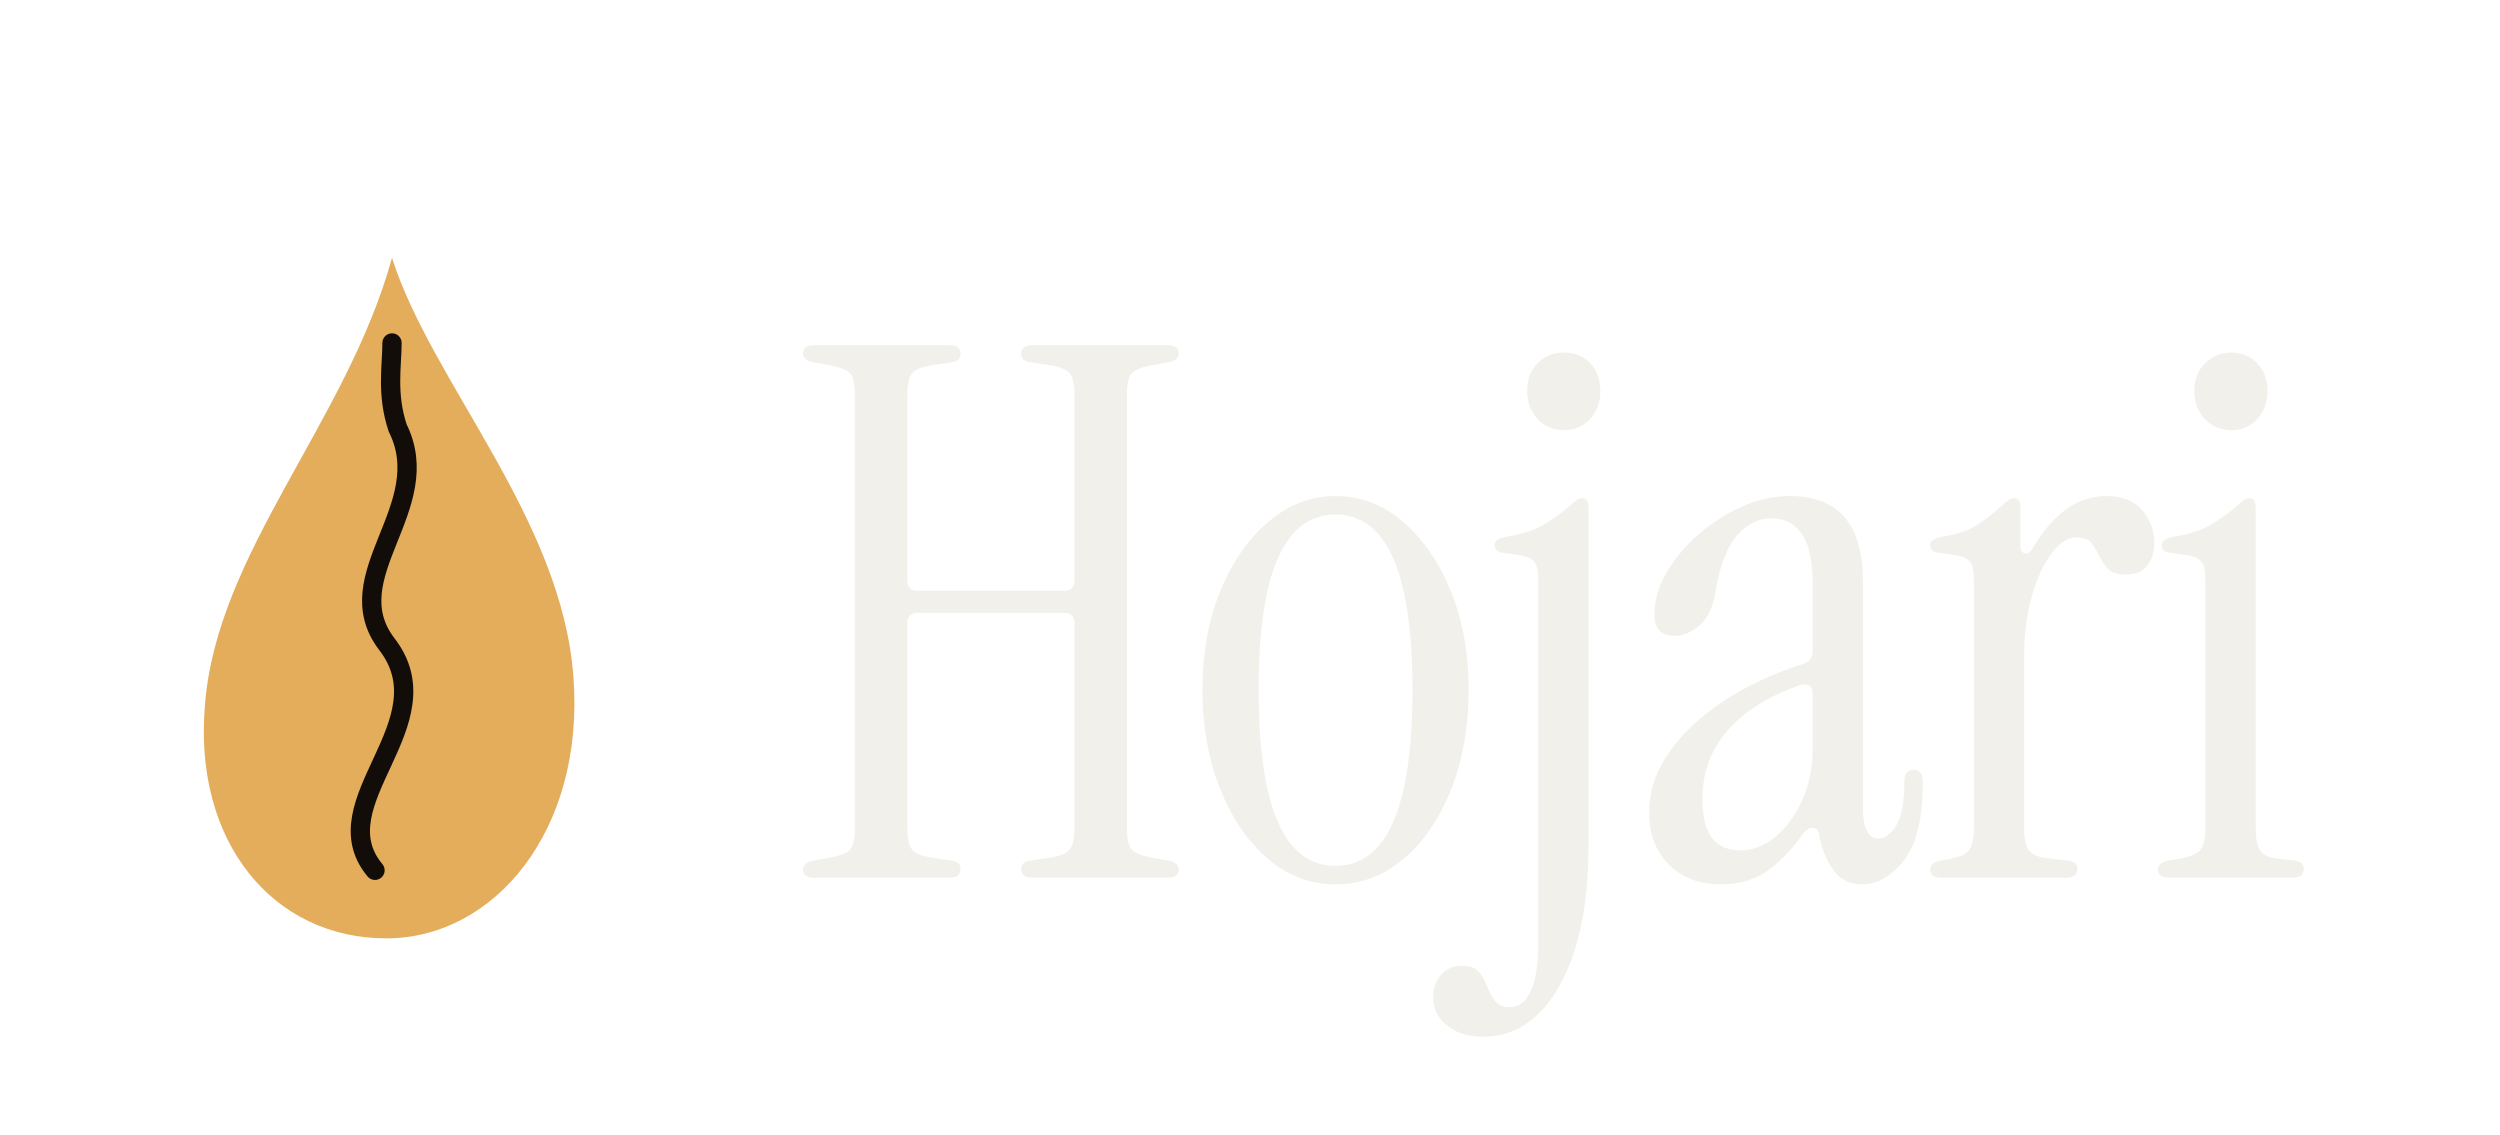
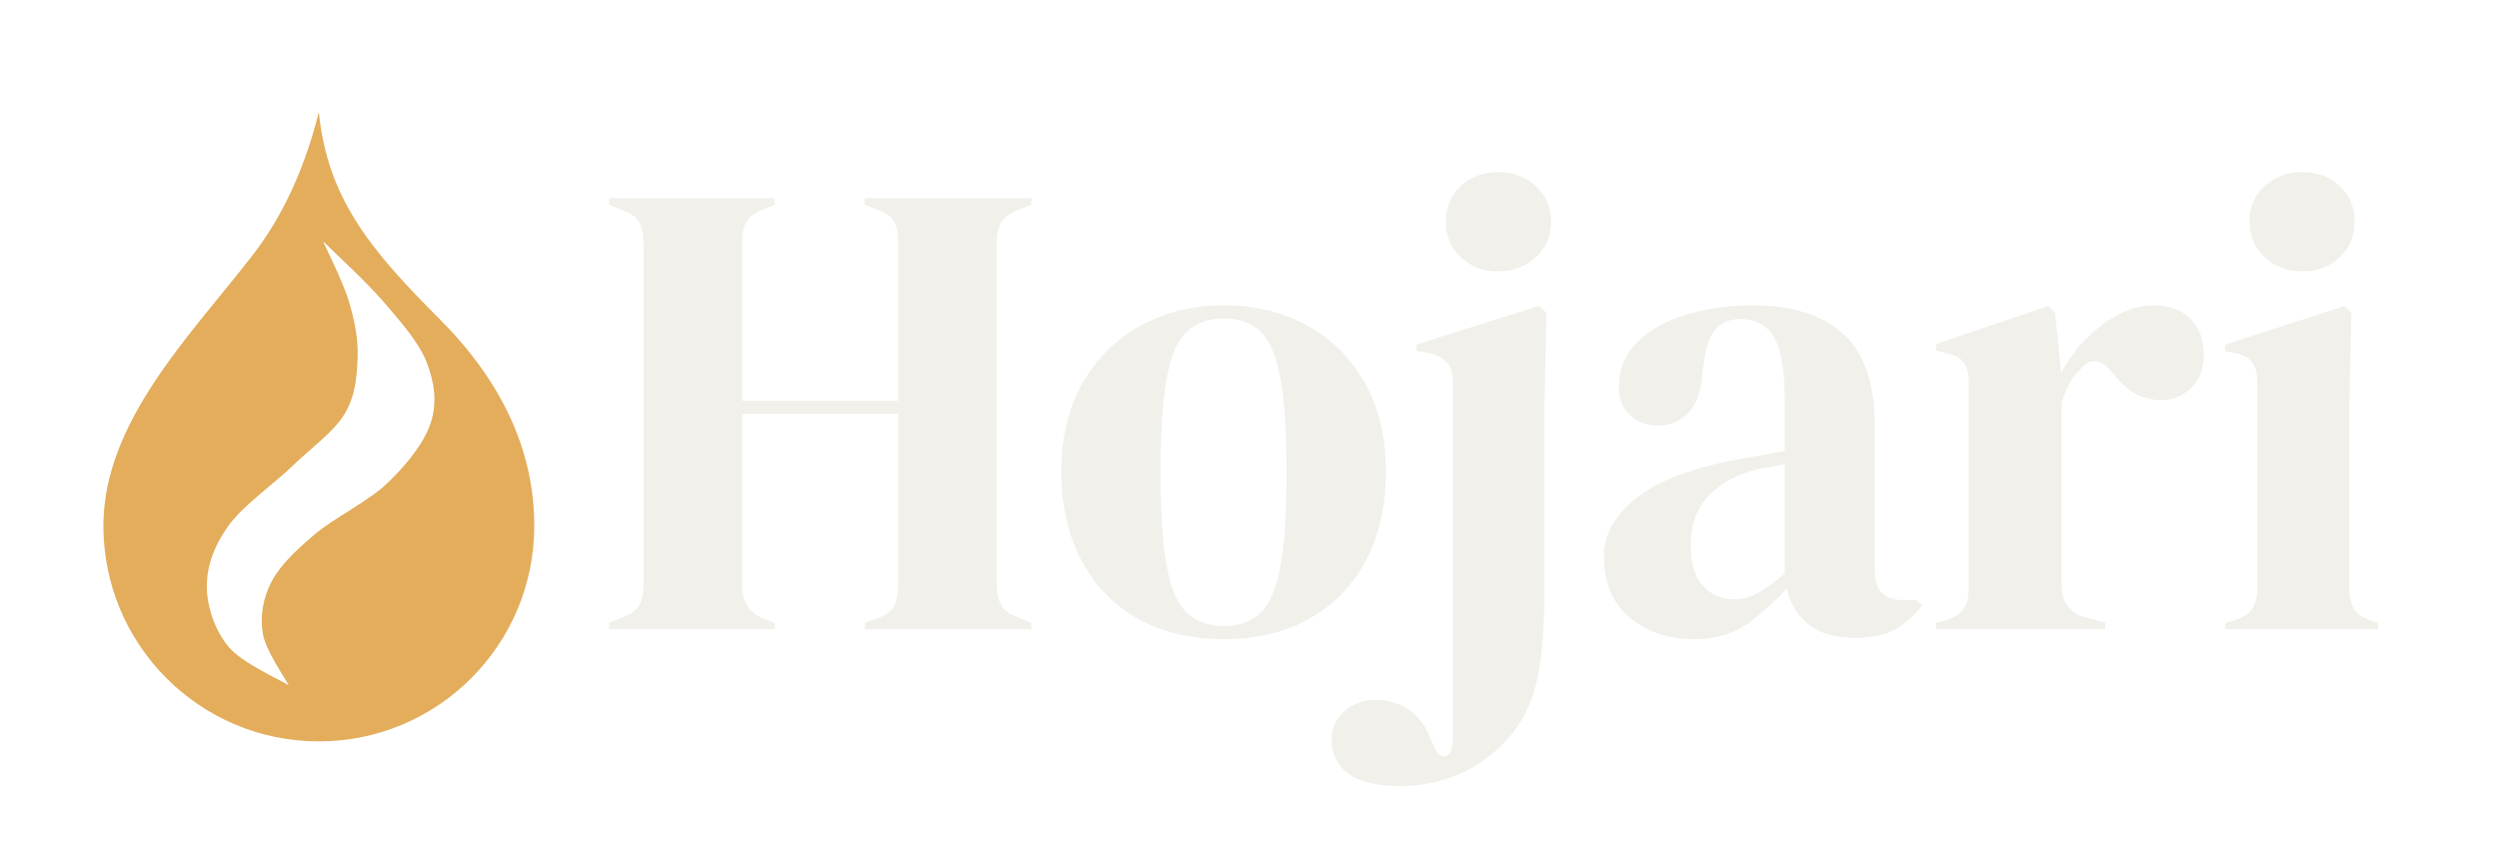
- <svg xmlns="http://www.w3.org/2000/svg" viewBox="0 0 507 230" width="507" height="230">
-   <g transform="translate(22 27) scale(1.15)">
-     <path d="M50 22 C57 44 80 68 82 96 C84 123 68 142 49 142 C29 142 15 125 17 101 C19 74 42 51 50 22 Z" fill="#E3AD5C" />
-     <path d="M47 130 C37 118 60 104 49 90 C40 78 58 66 51 52 C49 46 50 41 50 37" fill="none" stroke="#120D09" stroke-width="3.4" stroke-linecap="round" />
-   </g>
-   <path d="M165.1 178.0Q162.85 178.0 162.85 176.35Q162.85 175.0 164.8 174.55L168.25 173.95Q171.4 173.35 172.375 172.3Q173.35 171.25 173.35 168.1V79.9Q173.35 76.75 172.375 75.7Q171.4 74.65 168.25 74.05L164.8 73.45Q162.85 73.0 162.85 71.65Q162.85 70.0 165.1 70.0H192.55Q194.8 70.0 194.8 71.8Q194.8 73.15 193.15 73.45L189.1 74.05Q185.95 74.5 184.975 75.7Q184.0 76.9 184.0 80.05V117.7Q184.0 119.8 186.1 119.8H215.8Q217.9 119.8 217.9 117.7V80.05Q217.9 76.9 216.925 75.7Q215.95 74.5 212.8 74.05L208.75 73.45Q207.1 73.15 207.1 71.8Q207.1 70.0 209.35 70.0H236.8Q239.05 70.0 239.05 71.65Q239.05 73.0 237.1 73.45L233.65 74.05Q230.5 74.65 229.525 75.7Q228.55 76.75 228.55 79.9V168.1Q228.55 171.25 229.525 172.3Q230.5 173.35 233.65 173.95L237.1 174.55Q239.05 175.0 239.05 176.35Q239.05 178.0 236.8 178.0H209.35Q207.1 178.0 207.1 176.2Q207.1 174.85 208.75 174.55L212.8 173.95Q215.95 173.5 216.925 172.3Q217.9 171.1 217.9 167.95V126.4Q217.9 124.3 215.8 124.3H186.1Q184.0 124.3 184.0 126.4V167.95Q184.0 171.1 184.975 172.3Q185.95 173.5 189.1 173.95L193.15 174.55Q194.8 174.85 194.8 176.2Q194.8 178.0 192.55 178.0ZM270.85 179.35Q263.2 179.35 257.125 174.175Q251.05 169.0 247.45 160.0Q243.85 151.0 243.85 139.9Q243.85 128.8 247.45 119.95Q251.05 111.1 257.2 105.85Q263.35 100.6 270.85 100.6Q278.5 100.6 284.575 105.85Q290.65 111.1 294.25 119.95Q297.85 128.8 297.85 139.9Q297.85 151.0 294.325 160.0Q290.8 169.0 284.65 174.175Q278.5 179.35 270.85 179.35ZM270.85 175.6Q286.45 175.6 286.45 139.9Q286.45 104.35 270.85 104.35Q255.25 104.35 255.25 139.9Q255.25 175.6 270.85 175.6ZM317.2 87.25Q313.9 87.25 311.8 84.925Q309.7 82.6 309.7 79.3Q309.7 75.85 311.8 73.675Q313.9 71.5 317.2 71.5Q320.5 71.5 322.525 73.675Q324.55 75.85 324.55 79.3Q324.55 82.75 322.45 85.0Q320.35 87.25 317.2 87.25ZM300.7 210.25Q296.35 210.25 293.5 208.0Q290.65 205.75 290.65 202.15Q290.65 199.6 292.225 197.725Q293.8 195.85 296.5 195.85Q298.9 195.85 299.95 197.125Q301.0 198.4 301.6 200.05Q302.2 201.7 303.175 202.975Q304.15 204.25 306.1 204.25Q308.95 204.25 310.45 200.95Q311.95 197.65 311.95 191.65V117.55Q311.95 114.85 311.125 113.875Q310.3 112.9 308.2 112.6L305.05 112.15Q303.1 112.0 303.1 110.5Q303.1 109.3 305.5 108.85Q310.15 108.1 313.0 106.45Q315.85 104.8 318.55 102.4Q319.9 101.05 320.8 101.05Q322.15 101.05 322.15 102.85V171.4Q322.15 189.4 316.3 199.825Q310.45 210.25 300.7 210.25ZM348.85 179.35Q342.55 179.35 338.5 175.375Q334.45 171.4 334.45 164.8Q334.45 158.35 338.5 152.575Q342.55 146.8 349.6 142.15Q356.65 137.5 365.65 134.65Q367.6 134.05 367.6 132.1V118.45Q367.6 111.25 365.35 108.175Q363.1 105.1 359.2 105.1Q355.45 105.1 352.375 108.475Q349.3 111.85 347.95 119.8Q347.2 124.6 344.725 126.775Q342.25 128.95 339.7 128.95Q335.5 128.95 335.5 124.75Q335.5 120.4 337.975 116.125Q340.45 111.85 344.5 108.325Q348.55 104.8 353.35 102.7Q358.15 100.6 362.95 100.6Q377.8 100.6 377.8 117.85V163.75Q377.8 170.05 380.95 170.05Q382.9 170.05 384.55 167.425Q386.2 164.8 386.2 158.5Q386.2 156.1 388.15 156.1Q389.95 156.1 389.95 158.65Q389.95 169.6 386.125 174.475Q382.3 179.35 377.5 179.35Q373.9 179.35 371.8 176.425Q369.7 173.5 368.95 169.45Q368.8 167.95 367.675 167.875Q366.55 167.8 365.5 169.3Q361.9 174.25 358.15 176.8Q354.4 179.35 348.85 179.35ZM352.9 172.45Q356.8 172.45 360.1 169.675Q363.4 166.9 365.5 162.25Q367.6 157.6 367.6 151.75V140.8Q367.6 137.95 364.45 139.15Q355.3 142.45 350.275 148.225Q345.25 154.0 345.25 162.1Q345.25 172.45 352.9 172.45ZM412.3 111.1Q418.45 100.6 427.15 100.6Q432.1 100.6 434.5 103.525Q436.9 106.45 436.9 110.05Q436.9 112.9 435.475 114.7Q434.05 116.5 431.05 116.5Q428.65 116.5 427.525 115.375Q426.4 114.25 425.725 112.75Q425.05 111.25 424.15 110.125Q423.25 109.0 421.15 109.0Q418.45 109.0 416.05 112.225Q413.65 115.45 412.075 120.85Q410.5 126.25 410.5 133.15V167.95Q410.5 171.1 411.475 172.45Q412.45 173.8 415.6 174.1L419.65 174.55Q421.3 174.85 421.3 176.2Q421.3 178.0 419.05 178.0H393.7Q391.45 178.0 391.45 176.35Q391.45 175.0 393.4 174.55L395.2 174.25Q398.35 173.65 399.325 172.375Q400.3 171.1 400.3 167.95V117.55Q400.3 114.85 399.475 113.875Q398.65 112.9 396.55 112.6L393.4 112.15Q391.45 112.0 391.45 110.5Q391.45 109.3 393.85 108.85Q398.5 108.1 400.975 106.45Q403.45 104.8 406.15 102.4Q407.5 101.05 408.4 101.05Q409.75 101.05 409.75 102.85V110.95Q409.75 112.0 410.65 112.225Q411.55 112.45 412.3 111.1ZM452.5 87.25Q449.35 87.25 447.175 85.0Q445.0 82.75 445.0 79.3Q445.0 75.85 447.175 73.675Q449.35 71.5 452.5 71.5Q455.65 71.5 457.75 73.675Q459.85 75.85 459.85 79.3Q459.85 82.75 457.75 85.0Q455.65 87.25 452.5 87.25ZM439.9 178.0Q437.65 178.0 437.65 176.35Q437.65 175.0 439.6 174.55L441.4 174.25Q445.15 173.65 446.2 172.375Q447.25 171.1 447.25 167.95V117.55Q447.25 114.85 446.425 113.875Q445.6 112.9 443.5 112.6L440.35 112.15Q438.4 112.0 438.4 110.5Q438.4 109.3 440.8 108.85Q445.45 108.1 448.3 106.45Q451.15 104.8 453.85 102.4Q455.2 101.05 456.1 101.05Q457.45 101.05 457.45 102.85V167.95Q457.45 171.1 458.35 172.45Q459.25 173.8 461.8 174.1L465.55 174.55Q467.2 174.85 467.2 176.2Q467.2 178.0 464.95 178.0Z" fill="#F2F0EB" />
+ <svg xmlns="http://www.w3.org/2000/svg" viewBox="-24 -26 580 196">
+   <path fill-rule="evenodd" fill="#E3AD5C" d="M50 0 C52 20 62 32 78 48 C92 62 100 78 100 96 A50 50 0 0 1 0 96 C0 72 20 52 34 34 C42 24 47 12 50 0 Z M51.00 30.00 C53.33 32.33 61.00 39.33 65.00 44.00 C69.00 48.67 73.17 53.33 75.00 58.00 C76.83 62.67 77.50 67.33 76.00 72.00 C74.50 76.67 70.50 81.67 66.00 86.00 C61.50 90.33 53.50 94.17 49.00 98.00 C44.50 101.83 41.00 105.17 39.00 109.00 C37.00 112.83 36.33 117.00 37.00 121.00 C37.67 125.00 42.00 131.00 43.00 133.00 L43.00 133.00 C40.67 131.50 32.17 127.83 29.00 124.00 C25.83 120.17 24.00 114.67 24.00 110.00 C24.00 105.33 25.67 100.67 29.00 96.00 C32.33 91.33 39.50 86.33 44.00 82.00 C48.50 77.67 53.50 74.17 56.00 70.00 C58.50 65.83 58.83 61.33 59.00 57.00 C59.17 52.67 58.33 48.50 57.00 44.00 C55.67 39.50 52.00 32.33 51.00 30.00 Z" />
+   <path fill="#F2F0EB" d="M117.333 120.0V118.485L120.364 117.273Q123.394 116.212 124.379 114.394Q125.364 112.576 125.364 109.697V30.455Q125.364 27.424 124.379 25.606Q123.394 23.788 120.364 22.727L117.333 21.515V20H155.818V21.515L153.242 22.576Q150.364 23.636 149.303 25.379Q148.242 27.121 148.242 30.152V66.97H184.455V30.152Q184.455 27.121 183.47 25.379Q182.485 23.636 179.455 22.576L176.727 21.515V20H215.364V21.515L212.333 22.727Q209.455 23.788 208.394 25.606Q207.333 27.424 207.333 30.455V109.697Q207.333 112.576 208.394 114.394Q209.455 116.212 212.333 117.273L215.364 118.485V120.0H176.727V118.485L179.455 117.576Q182.485 116.364 183.47 114.621Q184.455 112.879 184.455 109.848V70.0H148.242V109.848Q148.242 115.455 153.242 117.576L155.818 118.485V120.0ZM260.061 122.273Q248.545 122.273 240.061 117.5Q231.576 112.727 226.955 103.939Q222.333 95.152 222.333 83.333Q222.333 71.515 227.258 62.879Q232.182 54.242 240.742 49.545Q249.303 44.848 260.061 44.848Q270.818 44.848 279.303 49.47Q287.788 54.091 292.712 62.727Q297.636 71.364 297.636 83.333Q297.636 95.303 293.015 104.015Q288.394 112.727 279.985 117.5Q271.576 122.273 260.061 122.273ZM260.061 119.242Q265.364 119.242 268.545 116.212Q271.727 113.182 273.167 105.455Q274.606 97.727 274.606 83.636Q274.606 69.394 273.167 61.667Q271.727 53.939 268.545 50.909Q265.364 47.879 260.061 47.879Q254.758 47.879 251.5 50.909Q248.242 53.939 246.803 61.667Q245.364 69.394 245.364 83.636Q245.364 97.727 246.803 105.455Q248.242 113.182 251.5 116.212Q254.758 119.242 260.061 119.242ZM323.697 36.97Q318.545 36.97 315.061 33.712Q311.576 30.455 311.576 25.455Q311.576 20.303 315.061 17.121Q318.545 13.939 323.697 13.939Q328.848 13.939 332.409 17.121Q335.97 20.303 335.97 25.455Q335.97 30.455 332.409 33.712Q328.848 36.97 323.697 36.97ZM301.273 156.364Q292.636 156.364 288.848 153.409Q285.061 150.455 285.061 145.758Q285.061 141.515 288.091 138.939Q291.121 136.364 295.212 136.364Q299.303 136.364 302.636 138.409Q305.97 140.455 307.788 144.848L309.303 148.182Q310.364 149.848 311.803 149.318Q313.242 148.788 313.242 144.545V63.03Q313.242 59.545 311.652 57.955Q310.061 56.364 307.03 55.758L304.758 55.455V53.939L333.091 45L334.909 46.515L334.455 68.03V110.152Q334.455 120.0 333.621 126.667Q332.788 133.333 330.742 137.955Q328.697 142.576 324.909 146.515Q319.606 151.818 313.394 154.091Q307.182 156.364 301.273 156.364ZM369 122.273Q360.212 122.273 354.227 117.273Q348.242 112.273 348.242 102.879Q348.242 95.758 355.515 89.773Q362.788 83.788 378.394 80.758Q380.818 80.303 383.848 79.773Q386.879 79.242 390.212 78.636V66.667Q390.212 56.364 387.712 52.197Q385.212 48.03 379.909 48.03Q376.273 48.03 374.152 50.379Q372.03 52.727 371.424 58.485L371.121 60.152Q370.818 66.667 367.939 69.697Q365.061 72.727 360.818 72.727Q356.879 72.727 354.303 70.303Q351.727 67.879 351.727 63.788Q351.727 57.576 356.045 53.333Q360.364 49.091 367.485 46.97Q374.606 44.848 382.939 44.848Q396.424 44.848 403.773 51.439Q411.121 58.03 411.121 72.879V106.364Q411.121 113.182 417.485 113.182H420.818L422.182 114.394Q419.303 118.03 415.894 120.0Q412.485 121.97 406.273 121.97Q399.606 121.97 395.742 118.864Q391.879 115.758 390.667 110.606Q386.121 115.455 381.348 118.864Q376.576 122.273 369 122.273ZM378.242 113.03Q381.273 113.03 383.924 111.591Q386.576 110.152 390.212 107.121V81.667Q388.697 81.97 387.182 82.273Q385.667 82.576 383.697 82.879Q376.727 84.697 372.561 89.015Q368.394 93.333 368.394 100.606Q368.394 106.818 371.273 109.924Q374.152 113.03 378.242 113.03ZM425.364 120.0V118.485L427.636 117.879Q430.667 116.97 431.803 115.152Q432.939 113.333 432.939 110.455V63.03Q432.939 59.697 431.803 58.106Q430.667 56.515 427.636 55.909L425.364 55.303V53.788L451.424 45L452.939 46.515L454.303 59.545V60.758Q456.424 56.515 459.833 52.955Q463.242 49.394 467.409 47.121Q471.576 44.848 475.667 44.848Q481.424 44.848 484.455 48.03Q487.485 51.212 487.485 56.061Q487.485 61.212 484.53 64.015Q481.576 66.818 477.485 66.818Q471.121 66.818 466.273 60.455L465.97 60.152Q464.455 58.03 462.485 57.803Q460.515 57.576 458.848 59.697Q457.333 61.061 456.348 62.955Q455.364 64.848 454.455 67.273V109.545Q454.455 115.606 459.758 117.121L464.606 118.485V120.0ZM510.364 36.97Q505.212 36.97 501.652 33.712Q498.091 30.455 498.091 25.455Q498.091 20.303 501.652 17.121Q505.212 13.939 510.364 13.939Q515.515 13.939 519 17.121Q522.485 20.303 522.485 25.455Q522.485 30.455 519 33.712Q515.515 36.97 510.364 36.97ZM492.485 120.0V118.485L494.606 117.879Q497.636 116.97 498.773 115.152Q499.909 113.333 499.909 110.303V62.879Q499.909 59.697 498.773 58.106Q497.636 56.515 494.606 55.909L492.485 55.455V53.939L520.212 45L521.727 46.515L521.273 68.03V110.455Q521.273 113.485 522.409 115.303Q523.545 117.121 526.424 118.03L527.939 118.485V120.0Z" />
</svg>
